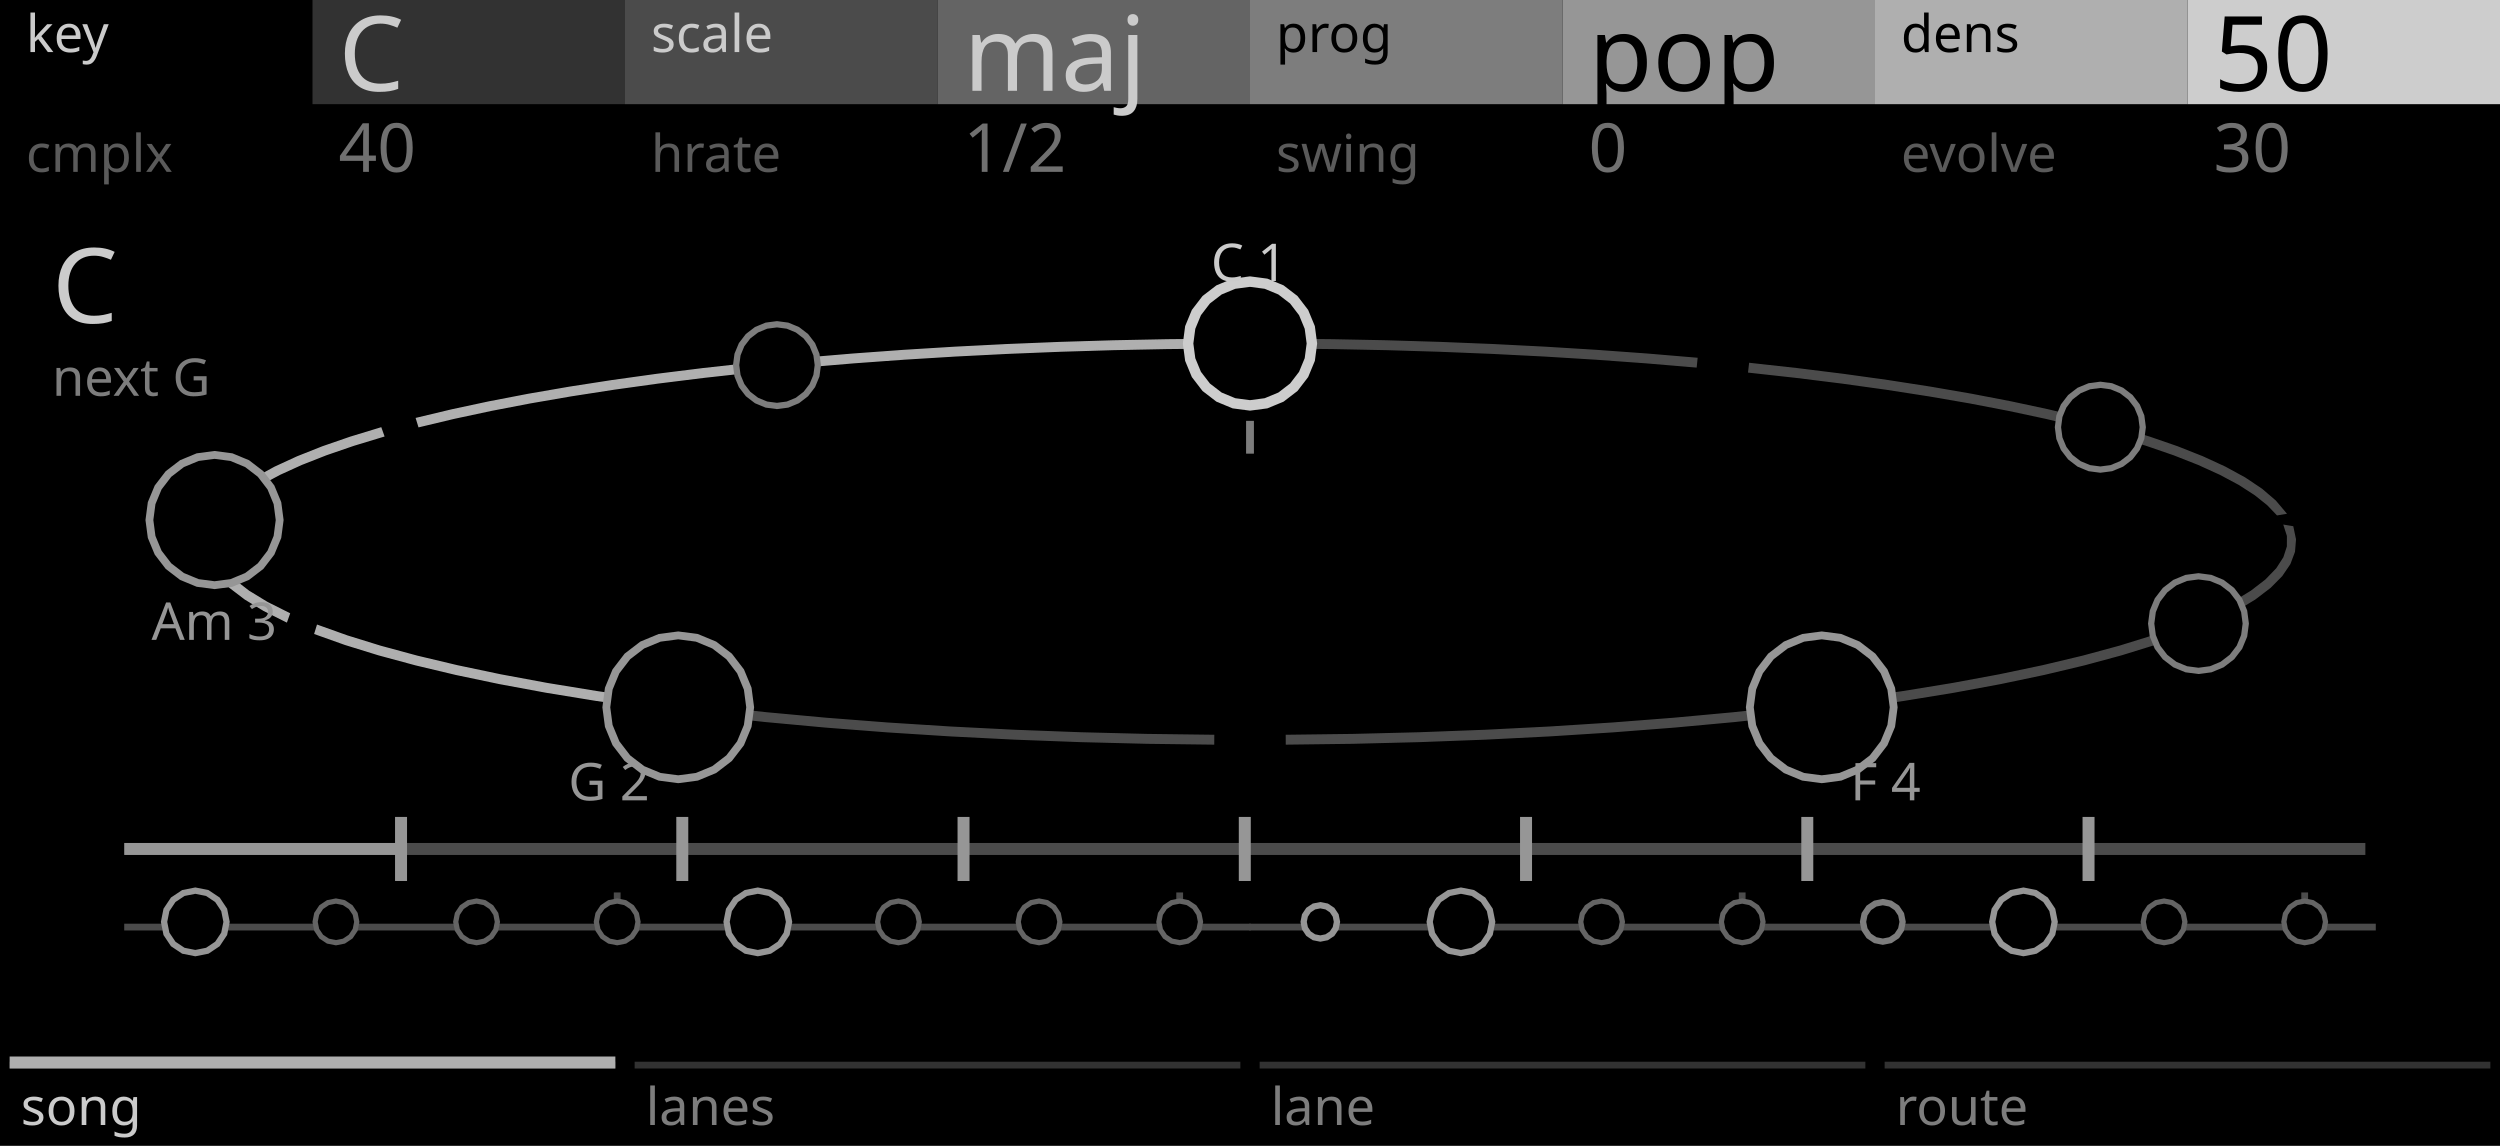
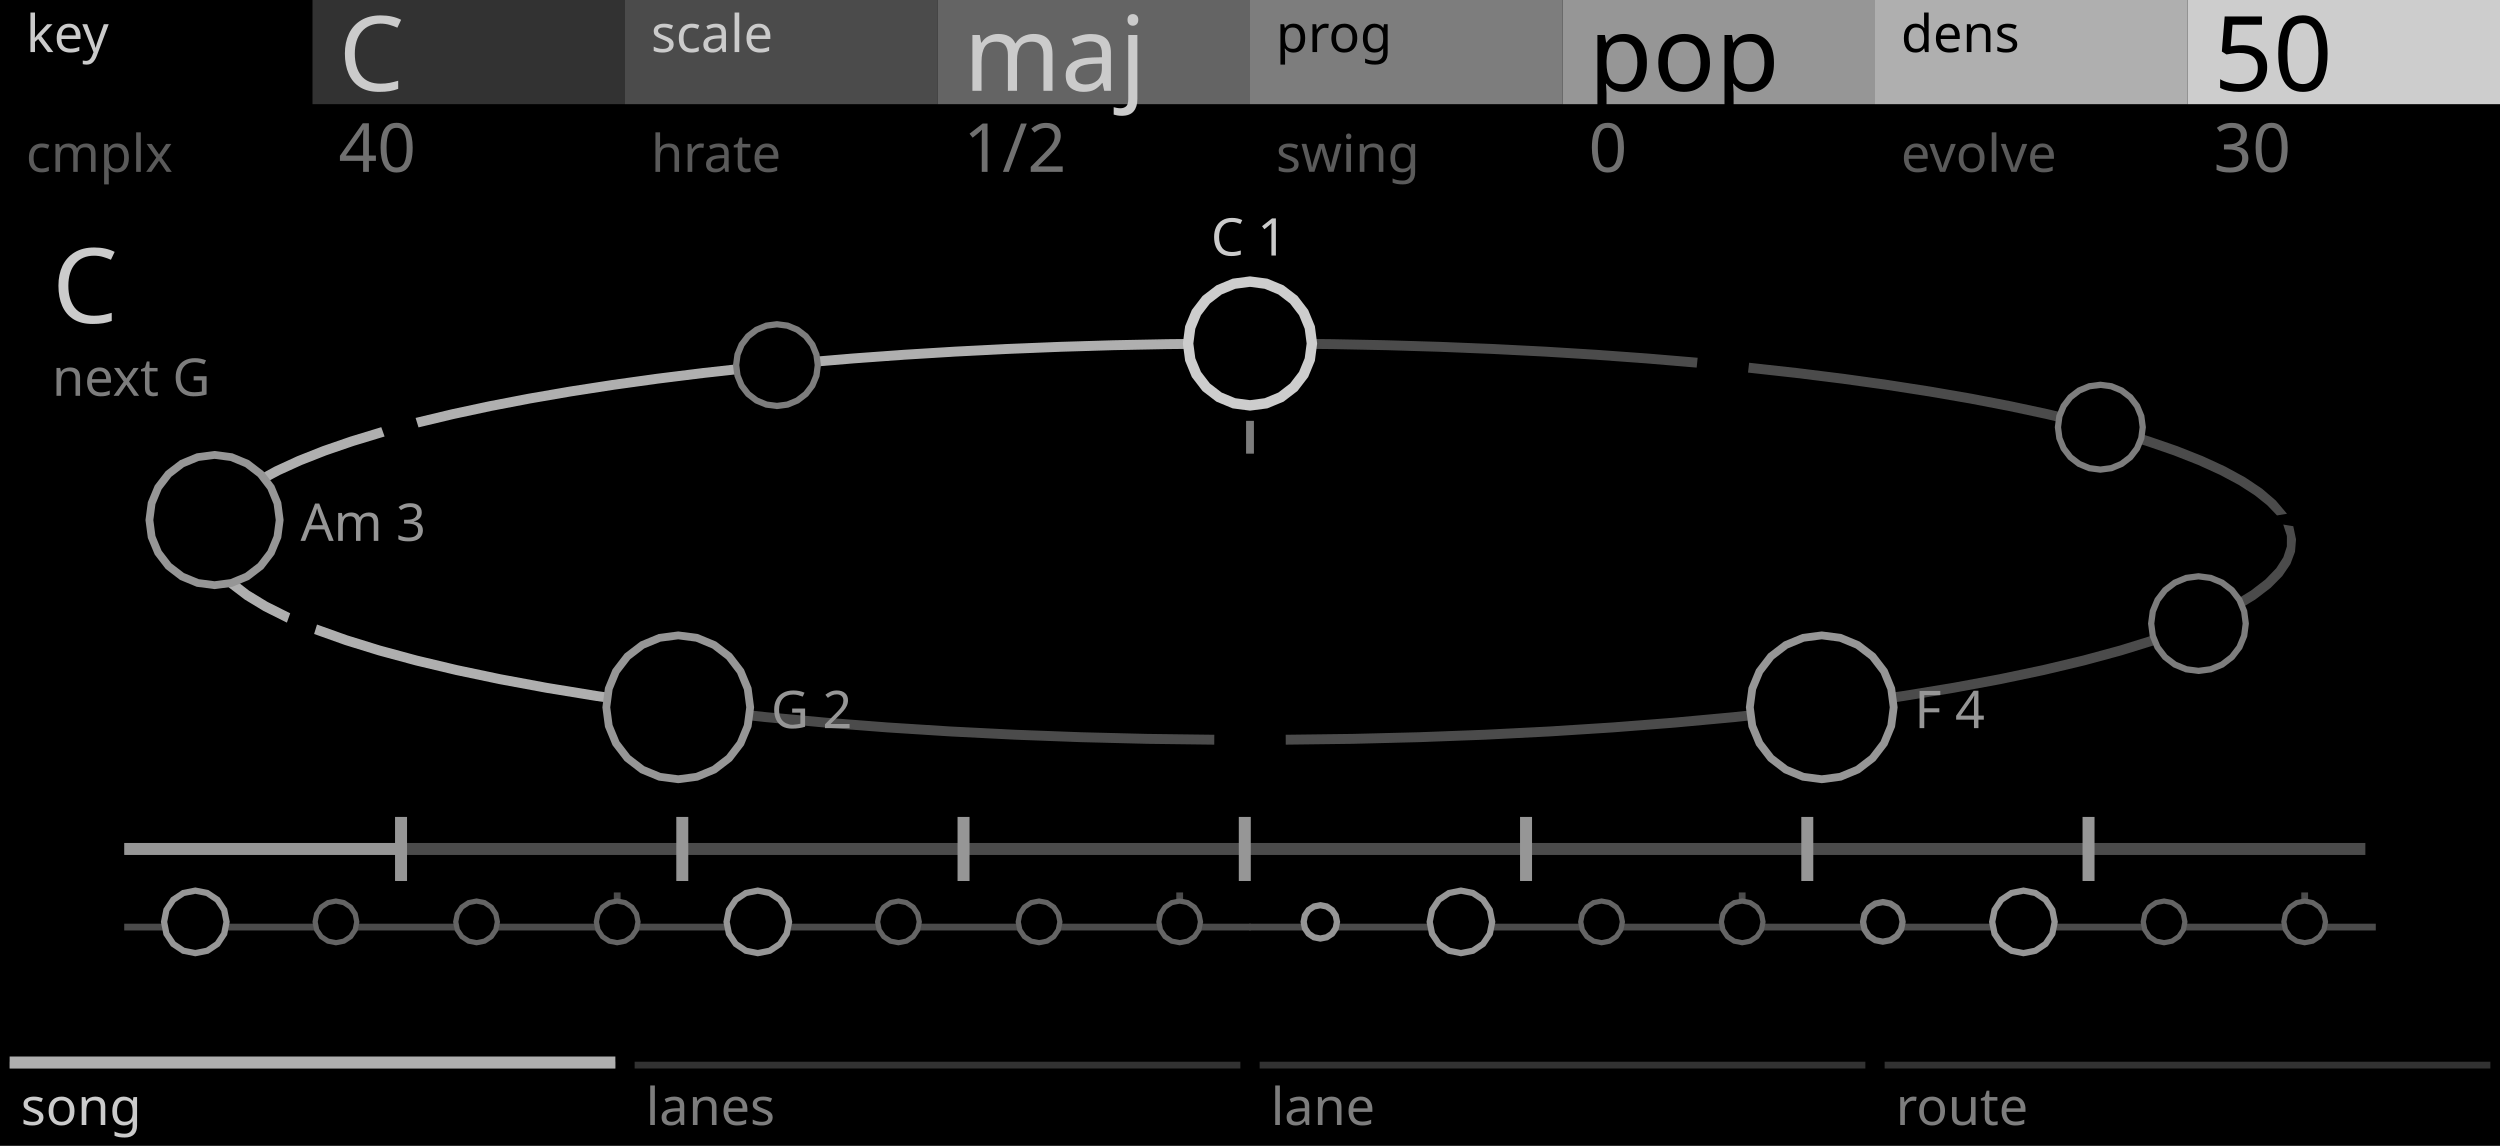
<svg xmlns="http://www.w3.org/2000/svg" width="480" height="220" viewBox="0 0 480 220">
  <g id="preview_canvas">
    <rect x="0" y="0" width="480" height="220" fill="#000000" stroke="none" />
  </g>
  <g id="preview_header">
    <rect x="0" y="0" width="60" height="20" fill="#000000" stroke="none" />
    <rect x="60" y="0" width="60" height="20" fill="#323232" stroke="none" />
    <rect x="120" y="0" width="60" height="20" fill="#4B4B4B" stroke="none" />
    <rect x="180" y="0" width="60" height="20" fill="#646464" stroke="none" />
    <rect x="240" y="0" width="60" height="20" fill="#7D7D7D" stroke="none" />
    <rect x="300" y="0" width="60" height="20" fill="#969696" stroke="none" />
    <rect x="360" y="0" width="60" height="20" fill="#AFAFAF" stroke="none" />
    <rect x="420" y="0" width="60" height="20" fill="#CDCDCD" stroke="none" />
    <text transform="matrix(1 0 0 1 5 10)" fill="#CBCBCB" stroke="none" font-family="UniversNextPro-Light" font-size="10px">key</text>
    <text transform="matrix(1 0 0 1 65 17.44)" fill="#CBCBCB" stroke="none" font-family="UniversNextPro-Light" font-size="20px">C</text>
    <text transform="matrix(1 0 0 1 5 33)" fill="#5A5A5A" stroke="none" font-family="UniversNextPro-Light" font-size="10px">cmplx</text>
    <text transform="matrix(1 0 0 1 65 33)" fill="#707070" stroke="none" font-family="UniversNextPro-Light" font-size="13px">40</text>
    <text transform="matrix(1 0 0 1 125 10)" fill="#CBCBCB" stroke="none" font-family="UniversNextPro-Light" font-size="10px">scale</text>
    <text transform="matrix(1 0 0 1 185 17.44)" fill="#CBCBCB" stroke="none" font-family="UniversNextPro-Light" font-size="20px">maj</text>
    <text transform="matrix(1 0 0 1 125 33)" fill="#5A5A5A" stroke="none" font-family="UniversNextPro-Light" font-size="10px">hrate</text>
    <text transform="matrix(1 0 0 1 185 33)" fill="#707070" stroke="none" font-family="UniversNextPro-Light" font-size="13px">1/2</text>
    <text transform="matrix(1 0 0 1 245 10)" fill="#000000" stroke="none" font-family="UniversNextPro-Light" font-size="10px">prog</text>
    <text transform="matrix(1 0 0 1 305 17.44)" fill="#000000" stroke="none" font-family="UniversNextPro-Light" font-size="20px">pop</text>
    <text transform="matrix(1 0 0 1 245 33)" fill="#5A5A5A" stroke="none" font-family="UniversNextPro-Light" font-size="10px">swing</text>
    <text transform="matrix(1 0 0 1 305 33)" fill="#707070" stroke="none" font-family="UniversNextPro-Light" font-size="13px">0</text>
    <text transform="matrix(1 0 0 1 365 10)" fill="#000000" stroke="none" font-family="UniversNextPro-Light" font-size="10px">dens</text>
    <text transform="matrix(1 0 0 1 425 17.44)" fill="#000000" stroke="none" font-family="UniversNextPro-Light" font-size="20px">50</text>
    <text transform="matrix(1 0 0 1 365 33)" fill="#5A5A5A" stroke="none" font-family="UniversNextPro-Light" font-size="10px">evolve</text>
    <text transform="matrix(1 0 0 1 425 33)" fill="#707070" stroke="none" font-family="UniversNextPro-Light" font-size="13px">30</text>
  </g>
  <path id="cond_palette_0" d="M 700 300 L 704 300 L 704 304 Z" fill="#000000" stroke="#000000" stroke-width="0.2" />
  <path id="cond_palette_1" d="M 708 300 L 712 300 L 712 304 Z" fill="#323232" stroke="#323232" stroke-width="0.3" />
  <path id="cond_palette_2" d="M 716 300 L 720 300 L 720 304 Z" fill="#4B4B4B" stroke="#4B4B4B" stroke-width="0.3" />
  <path id="cond_palette_3" d="M 724 300 L 728 300 L 728 304 Z" fill="#646464" stroke="#646464" stroke-width="0.3" />
  <path id="cond_palette_4" d="M 732 300 L 736 300 L 736 304 Z" fill="#7D7D7D" stroke="#7D7D7D" stroke-width="0.3" />
  <path id="cond_palette_5" d="M 740 300 L 744 300 L 744 304 Z" fill="#969696" stroke="#969696" stroke-width="0.3" />
  <path id="cond_palette_6" d="M 748 300 L 752 300 L 752 304 Z" fill="#AFAFAF" stroke="#AFAFAF" stroke-width="0.3" />
  <path id="cond_palette_7" d="M 756 300 L 760 300 L 760 304 Z" fill="#CDCDCD" stroke="#CDCDCD" stroke-width="0.3" />
  <path id="cond_palette_8" d="M 764 300 L 768 300 L 768 304 Z" fill="#000000" stroke="#4B4B4B" stroke-width="1" />
  <path id="cond_palette_9" d="M 772 300 L 776 300 L 776 304 Z" fill="#000000" stroke="#646464" stroke-width="1" />
  <path id="cond_palette_10" d="M 780 300 L 784 300 L 784 304 Z" fill="#000000" stroke="#7D7D7D" stroke-width="1.2" />
  <path id="cond_palette_11" d="M 788 300 L 792 300 L 792 304 Z" fill="#000000" stroke="#969696" stroke-width="1.2" />
  <path id="cond_palette_12" d="M 796 300 L 800 300 L 800 304 Z" fill="#000000" stroke="#AFAFAF" stroke-width="1.2" />
  <path id="cond_palette_13" d="M 804 300 L 808 300 L 808 304 Z" fill="#000000" stroke="#969696" stroke-width="1.5" />
  <path id="cond_palette_14" d="M 812 300 L 816 300 L 816 304 Z" fill="#000000" stroke="#CDCDCD" stroke-width="2" />
  <path id="cond_palette_15" d="M 820 300 L 824 300 L 824 304 Z" fill="#000000" stroke="#CDCDCD" stroke-width="1.2" />
  <path d="M 2 204 L 118 204 L 118 205 L 2 205 Z" fill="#323232" stroke="#323232" stroke-width="0.3" />
  <path d="M 122 204 L 238 204 L 238 205 L 122 205 Z" fill="#323232" stroke="#323232" stroke-width="0.3" />
  <path d="M 242 204 L 358 204 L 358 205 L 242 205 Z" fill="#323232" stroke="#323232" stroke-width="0.3" />
  <path d="M 362 204 L 478 204 L 478 205 L 362 205 Z" fill="#323232" stroke="#323232" stroke-width="0.3" />
  <path id="cond_node_8" transform="matrix(1 0 0 1 245.635 65.168)" d="M 0 0 L 10.319 0.106 L 20.6 0.313 L 30.82 0.622 L 40.955 1.031 L 50.98 1.54 L 60.87 2.148 L 70.602 2.855 L 80.151 3.659 L 79.989 5.251 L 70.462 4.449 L 60.75 3.744 L 50.879 3.137 L 40.873 2.629 L 30.757 2.221 L 20.555 1.913 L 10.292 1.706 L -0.01 1.6 Z" fill="#4B4B4B" stroke="#4B4B4B" stroke-width="0.3" />
  <path id="cond_node_9" transform="matrix(1 0 0 1 335.967 69.815)" d="M 0 0 L 9.087 1.004 L 17.915 2.102 L 26.458 3.29 L 34.693 4.569 L 42.593 5.935 L 50.136 7.387 L 57.295 8.921 L 64.047 10.536 L 63.578 12.066 L 56.877 10.466 L 49.763 8.943 L 42.26 7.5 L 34.394 6.141 L 26.191 4.868 L 17.676 3.684 L 8.875 2.59 L -0.187 1.589 Z" fill="#4B4B4B" stroke="#4B4B4B" stroke-width="0.3" />
  <path id="cond_node_10" transform="matrix(1 0 0 1 406.887 82.201)" d="M 0 0 L 5.824 1.774 L 11.169 3.622 L 16.013 5.541 L 20.336 7.533 L 24.117 9.6 L 27.335 11.751 L 29.956 13.998 L 31.934 16.341 L 30.355 16.602 L 28.508 14.678 L 26.071 12.733 L 23.036 10.779 L 19.41 8.838 L 15.216 6.929 L 10.476 5.064 L 5.218 3.255 L -0.534 1.508 Z" fill="#4B4B4B" stroke="#4B4B4B" stroke-width="0.3" />
  <path id="cond_node_11" transform="matrix(1 0 0 1 440.183 101.164)" d="M 0 0 L 0.502 2.399 L 0.31 4.756 L -0.56 7.07 L -2.106 9.35 L -4.335 11.601 L -7.254 13.824 L -10.869 16.015 L -15.181 18.169 L -15.715 16.661 L -11.475 14.535 L -7.947 12.382 L -5.132 10.214 L -3.031 8.045 L -1.641 5.891 L -0.953 3.774 L -0.946 1.719 L -1.579 -0.261 Z" fill="#4B4B4B" stroke="#4B4B4B" stroke-width="0.3" />
  <path id="cond_node_12" transform="matrix(1 0 0 1 419.507 121.632)" d="M 0 0 L -5.756 2.052 L -12.189 4.043 L -19.286 5.965 L -27.027 7.807 L -35.391 9.563 L -44.352 11.224 L -53.881 12.781 L -63.943 14.227 L -64.13 12.638 L -54.093 11.195 L -44.591 9.642 L -35.658 7.986 L -27.326 6.236 L -19.619 4.4 L -12.562 2.487 L -6.174 0.508 L -0.469 -1.53 Z" fill="#4B4B4B" stroke="#4B4B4B" stroke-width="0.3" />
  <path id="cond_node_13" transform="matrix(1 0 0 1 344.023 137.301)" d="M 0 0 L -11.053 1.189 L -22.514 2.246 L -34.335 3.163 L -46.465 3.937 L -58.853 4.563 L -71.444 5.038 L -84.181 5.358 L -97.009 5.522 L -97.018 3.922 L -84.209 3.758 L -71.489 3.439 L -58.916 2.965 L -46.546 2.34 L -34.435 1.567 L -22.634 0.65 L -11.194 -0.405 L -0.162 -1.592 Z" fill="#4B4B4B" stroke="#4B4B4B" stroke-width="0.3" />
  <path id="cond_node_14" transform="matrix(1 0 0 1 232.986 142.823)" d="M 0 0 L -12.827 -0.164 L -25.565 -0.484 L -38.156 -0.959 L -50.544 -1.585 L -62.674 -2.359 L -74.495 -3.277 L -85.955 -4.333 L -97.009 -5.522 L -96.847 -7.114 L -85.815 -5.927 L -74.375 -4.872 L -62.574 -3.956 L -50.462 -3.183 L -38.093 -2.558 L -25.52 -2.084 L -12.8 -1.764 L 0.01 -1.6 Z" fill="#4B4B4B" stroke="#4B4B4B" stroke-width="0.3" />
  <path id="cond_node_15" transform="matrix(1 0 0 1 124.436 135.86)" d="M 0 0 L -10.062 -1.446 L -19.591 -3.003 L -28.552 -4.664 L -36.916 -6.42 L -44.657 -8.263 L -51.754 -10.184 L -58.187 -12.175 L -63.943 -14.227 L -63.474 -15.757 L -57.769 -13.719 L -51.381 -11.74 L -44.324 -9.827 L -36.617 -7.992 L -28.285 -6.241 L -19.352 -4.585 L -9.85 -3.032 L 0.187 -1.589 Z" fill="#AFAFAF" stroke="#AFAFAF" stroke-width="0.3" />
  <path id="cond_node_16" transform="matrix(1 0 0 1 54.998 119.334)" d="M 0 0 L -4.311 -2.154 L -7.926 -4.345 L -10.846 -6.568 L -13.075 -8.819 L -14.621 -11.099 L -15.49 -13.413 L -15.682 -15.77 L -15.181 -18.169 L -13.602 -18.43 L -14.234 -16.45 L -14.227 -14.395 L -13.539 -12.278 L -12.149 -10.125 L -10.049 -7.956 L -7.234 -5.788 L -3.705 -3.635 L 0.534 -1.508 Z" fill="#AFAFAF" stroke="#AFAFAF" stroke-width="0.3" />
  <path id="cond_node_17" transform="matrix(1 0 0 1 41.179 98.542)" d="M 0 0 L 1.978 -2.343 L 4.599 -4.589 L 7.816 -6.741 L 11.598 -8.808 L 15.921 -10.799 L 20.765 -12.719 L 26.11 -14.566 L 31.934 -16.341 L 32.468 -14.832 L 26.716 -13.085 L 21.457 -11.276 L 16.718 -9.412 L 12.523 -7.503 L 8.898 -5.562 L 5.862 -3.607 L 3.426 -1.662 L 1.579 0.261 Z" fill="#AFAFAF" stroke="#AFAFAF" stroke-width="0.3" />
  <path id="cond_node_18" transform="matrix(1 0 0 1 79.986 80.351)" d="M 0 0 L 6.752 -1.615 L 13.911 -3.149 L 21.454 -4.601 L 29.354 -5.967 L 37.589 -7.245 L 46.133 -8.434 L 54.96 -9.532 L 64.047 -10.536 L 64.234 -8.947 L 55.172 -7.946 L 46.371 -6.852 L 37.856 -5.668 L 29.653 -4.395 L 21.787 -3.036 L 14.284 -1.593 L 7.17 -0.07 L 0.469 1.53 Z" fill="#AFAFAF" stroke="#AFAFAF" stroke-width="0.3" />
  <path id="cond_node_19" transform="matrix(1 0 0 1 154.213 68.828)" d="M 0 0 L 9.549 -0.804 L 19.281 -1.511 L 29.172 -2.12 L 39.197 -2.629 L 49.331 -3.038 L 59.551 -3.346 L 69.833 -3.553 L 80.151 -3.659 L 80.161 -2.059 L 69.86 -1.954 L 59.596 -1.747 L 49.394 -1.439 L 39.278 -1.031 L 29.272 -0.523 L 19.401 0.084 L 9.69 0.789 L 0.162 1.592 Z" fill="#AFAFAF" stroke="#AFAFAF" stroke-width="0.3" />
  <path id="cond_node_24" transform="matrix(1 0 0 1 24 160)" d="M 0 2 L 52 2 L 52 4 L 0 4 Z" fill="#969696" stroke="#969696" stroke-width="0.3" />
  <path id="cond_node_25" transform="matrix(1 0 0 1 78 160)" d="M 0 2 L 52 2 L 52 4 L 0 4 Z" fill="#4B4B4B" stroke="#4B4B4B" stroke-width="0.3" />
  <path id="cond_node_26" transform="matrix(1 0 0 1 132 160)" d="M 0 2 L 52 2 L 52 4 L 0 4 Z" fill="#4B4B4B" stroke="#4B4B4B" stroke-width="0.3" />
  <path id="cond_node_27" transform="matrix(1 0 0 1 186 160)" d="M 0 2 L 52 2 L 52 4 L 0 4 Z" fill="#4B4B4B" stroke="#4B4B4B" stroke-width="0.3" />
  <path id="cond_node_28" transform="matrix(1 0 0 1 240 160)" d="M 0 2 L 52 2 L 52 4 L 0 4 Z" fill="#4B4B4B" stroke="#4B4B4B" stroke-width="0.3" />
  <path id="cond_node_29" transform="matrix(1 0 0 1 294 160)" d="M 0 2 L 52 2 L 52 4 L 0 4 Z" fill="#4B4B4B" stroke="#4B4B4B" stroke-width="0.3" />
  <path id="cond_node_30" transform="matrix(1 0 0 1 348 160)" d="M 0 2 L 52 2 L 52 4 L 0 4 Z" fill="#4B4B4B" stroke="#4B4B4B" stroke-width="0.3" />
  <path id="cond_node_31" transform="matrix(1 0 0 1 402 160)" d="M 0 2 L 52 2 L 52 4 L 0 4 Z" fill="#4B4B4B" stroke="#4B4B4B" stroke-width="0.3" />
  <path id="cond_node_64" transform="matrix(1 0 0 1 24 177.5)" d="M 0 0 L 13 0 L 13 -3 L 14 -3 L 14 0 L 40 0 L 40 -3 L 41 -3 L 41 0 L 67 0 L 67 -3 L 68 -3 L 68 0 L 94 0 L 94 -6 L 95 -6 L 95 0 L 121 0 L 121 -3 L 122 -3 L 122 0 L 148 0 L 148 -3 L 149 -3 L 149 0 L 175 0 L 175 -3 L 176 -3 L 176 0 L 202 0 L 202 -6 L 203 -6 L 203 0 L 216 0 L 216 1 L 0 1 Z" fill="#4B4B4B" stroke="#4B4B4B" stroke-width="0.3" />
  <path id="cond_node_65" transform="matrix(1 0 0 1 240 177.5)" d="M 0 0 L 13 0 L 13 -3 L 14 -3 L 14 0 L 40 0 L 40 -3 L 41 -3 L 41 0 L 67 0 L 67 -3 L 68 -3 L 68 0 L 94 0 L 94 -6 L 95 -6 L 95 0 L 121 0 L 121 -3 L 122 -3 L 122 0 L 148 0 L 148 -3 L 149 -3 L 149 0 L 175 0 L 175 -3 L 176 -3 L 176 0 L 202 0 L 202 -6 L 203 -6 L 203 0 L 216 0 L 216 1 L 0 1 Z" fill="#4B4B4B" stroke="#4B4B4B" stroke-width="0.3" />
  <path id="cond_node_82" transform="matrix(1 0 0 1 240 65.953)" d="M 0 -11.884 L 3.076 -11.479 L 5.942 -10.292 L 8.403 -8.403 L 10.292 -5.942 L 11.479 -3.076 L 11.884 0 L 11.479 3.076 L 10.292 5.942 L 8.403 8.403 L 5.942 10.292 L 3.076 11.479 L 0 11.884 L -3.076 11.479 L -5.942 10.292 L -8.403 8.403 L -10.292 5.942 L -11.479 3.076 L -11.884 0 L -11.479 -3.076 L -10.292 -5.942 L -8.403 -8.403 L -5.942 -10.292 L -3.076 -11.479 Z" fill="#000000" stroke="#CDCDCD" stroke-width="2" />
  <path id="cond_node_83" transform="matrix(1 0 0 1 403.266 82.024)" d="M 0 -8.14 L 2.107 -7.863 L 4.07 -7.05 L 5.756 -5.756 L 7.05 -4.07 L 7.863 -2.107 L 8.14 0 L 7.863 2.107 L 7.05 4.07 L 5.756 5.756 L 4.07 7.05 L 2.107 7.863 L 0 8.14 L -2.107 7.863 L -4.07 7.05 L -5.756 5.756 L -7.05 4.07 L -7.863 2.107 L -8.14 0 L -7.863 -2.107 L -7.05 -4.07 L -5.756 -5.756 L -4.07 -7.05 L -2.107 -7.863 Z" fill="#000000" stroke="#7D7D7D" stroke-width="1.2" />
  <path id="cond_node_84" transform="matrix(1 0 0 1 422.107 119.73)" d="M 0 -9.08 L 2.35 -8.77 L 4.54 -7.863 L 6.42 -6.42 L 7.863 -4.54 L 8.77 -2.35 L 9.08 0 L 8.77 2.35 L 7.863 4.54 L 6.42 6.42 L 4.54 7.863 L 2.35 8.77 L 0 9.08 L -2.35 8.77 L -4.54 7.863 L -6.42 6.42 L -7.863 4.54 L -8.77 2.35 L -9.08 0 L -8.77 -2.35 L -7.863 -4.54 L -6.42 -6.42 L -4.54 -7.863 L -2.35 -8.77 Z" fill="#000000" stroke="#7D7D7D" stroke-width="1.2" />
  <path id="cond_node_85" transform="matrix(1 0 0 1 349.777 135.803)" d="M 0 -13.81 L 3.574 -13.339 L 6.905 -11.96 L 9.765 -9.765 L 11.96 -6.905 L 13.339 -3.574 L 13.81 0 L 13.339 3.574 L 11.96 6.905 L 9.765 9.765 L 6.905 11.96 L 3.574 13.339 L 0 13.81 L -3.574 13.339 L -6.905 11.96 L -9.765 9.765 L -11.96 6.905 L -13.339 3.574 L -13.81 0 L -13.339 -3.574 L -11.96 -6.905 L -9.765 -9.765 L -6.905 -11.96 L -3.574 -13.339 Z" fill="#000000" stroke="#969696" stroke-width="1.5" />
  <path id="cond_node_86" transform="matrix(1 0 0 1 130.223 135.803)" d="M 0 -13.81 L 3.574 -13.339 L 6.905 -11.96 L 9.765 -9.765 L 11.96 -6.905 L 13.339 -3.574 L 13.81 0 L 13.339 3.574 L 11.96 6.905 L 9.765 9.765 L 6.905 11.96 L 3.574 13.339 L 0 13.81 L -3.574 13.339 L -6.905 11.96 L -9.765 9.765 L -11.96 6.905 L -13.339 3.574 L -13.81 0 L -13.339 -3.574 L -11.96 -6.905 L -9.765 -9.765 L -6.905 -11.96 L -3.574 -13.339 Z" fill="#000000" stroke="#969696" stroke-width="1.5" />
  <path id="cond_node_87" transform="matrix(1 0 0 1 41.192 99.849)" d="M 0 -12.505 L 3.237 -12.079 L 6.253 -10.83 L 8.842 -8.842 L 10.83 -6.253 L 12.079 -3.237 L 12.505 0 L 12.079 3.237 L 10.83 6.253 L 8.842 8.842 L 6.253 10.83 L 3.237 12.079 L 0 12.505 L -3.237 12.079 L -6.253 10.83 L -8.842 8.842 L -10.83 6.253 L -12.079 3.237 L -12.505 0 L -12.079 -3.237 L -10.83 -6.253 L -8.842 -8.842 L -6.253 -10.83 L -3.237 -12.079 Z" fill="#000000" stroke="#969696" stroke-width="1.5" />
  <path id="cond_node_88" transform="matrix(1 0 0 1 149.178 70.102)" d="M 0 -7.843 L 2.03 -7.576 L 3.922 -6.793 L 5.546 -5.546 L 6.793 -3.922 L 7.576 -2.03 L 7.843 0 L 7.576 2.03 L 6.793 3.922 L 5.546 5.546 L 3.922 6.793 L 2.03 7.576 L 0 7.843 L -2.03 7.576 L -3.922 6.793 L -5.546 5.546 L -6.793 3.922 L -7.576 2.03 L -7.843 0 L -7.576 -2.03 L -6.793 -3.922 L -5.546 -5.546 L -3.922 -6.793 L -2.03 -7.576 Z" fill="#000000" stroke="#7D7D7D" stroke-width="1.2" />
  <path id="cond_node_89" transform="matrix(1 0 0 1 37.5 177)" d="M 0 -6 L 2.296 -5.543 L 4.243 -4.243 L 5.543 -2.296 L 6 0 L 5.543 2.296 L 4.243 4.243 L 2.296 5.543 L 0 6 L -2.296 5.543 L -4.243 4.243 L -5.543 2.296 L -6 0 L -5.543 -2.296 L -4.243 -4.243 L -2.296 -5.543 Z" fill="#000000" stroke="#969696" stroke-width="1.2" />
  <path id="cond_node_90" transform="matrix(1 0 0 1 64.5 177)" d="M 0 -4 L 1.531 -3.696 L 2.828 -2.828 L 3.696 -1.531 L 4 0 L 3.696 1.531 L 2.828 2.828 L 1.531 3.696 L 0 4 L -1.531 3.696 L -2.828 2.828 L -3.696 1.531 L -4 0 L -3.696 -1.531 L -2.828 -2.828 L -1.531 -3.696 Z" fill="#000000" stroke="#646464" stroke-width="1" />
  <path id="cond_node_91" transform="matrix(1 0 0 1 91.5 177)" d="M 0 -4 L 1.531 -3.696 L 2.828 -2.828 L 3.696 -1.531 L 4 0 L 3.696 1.531 L 2.828 2.828 L 1.531 3.696 L 0 4 L -1.531 3.696 L -2.828 2.828 L -3.696 1.531 L -4 0 L -3.696 -1.531 L -2.828 -2.828 L -1.531 -3.696 Z" fill="#000000" stroke="#646464" stroke-width="1" />
  <path id="cond_node_92" transform="matrix(1 0 0 1 118.5 177)" d="M 0 -4 L 1.531 -3.696 L 2.828 -2.828 L 3.696 -1.531 L 4 0 L 3.696 1.531 L 2.828 2.828 L 1.531 3.696 L 0 4 L -1.531 3.696 L -2.828 2.828 L -3.696 1.531 L -4 0 L -3.696 -1.531 L -2.828 -2.828 L -1.531 -3.696 Z" fill="#000000" stroke="#646464" stroke-width="1" />
  <path id="cond_node_93" transform="matrix(1 0 0 1 145.5 177)" d="M 0 -6 L 2.296 -5.543 L 4.243 -4.243 L 5.543 -2.296 L 6 0 L 5.543 2.296 L 4.243 4.243 L 2.296 5.543 L 0 6 L -2.296 5.543 L -4.243 4.243 L -5.543 2.296 L -6 0 L -5.543 -2.296 L -4.243 -4.243 L -2.296 -5.543 Z" fill="#000000" stroke="#969696" stroke-width="1.2" />
  <path id="cond_node_94" transform="matrix(1 0 0 1 172.5 177)" d="M 0 -4 L 1.531 -3.696 L 2.828 -2.828 L 3.696 -1.531 L 4 0 L 3.696 1.531 L 2.828 2.828 L 1.531 3.696 L 0 4 L -1.531 3.696 L -2.828 2.828 L -3.696 1.531 L -4 0 L -3.696 -1.531 L -2.828 -2.828 L -1.531 -3.696 Z" fill="#000000" stroke="#646464" stroke-width="1" />
  <path id="cond_node_95" transform="matrix(1 0 0 1 199.5 177)" d="M 0 -4 L 1.531 -3.696 L 2.828 -2.828 L 3.696 -1.531 L 4 0 L 3.696 1.531 L 2.828 2.828 L 1.531 3.696 L 0 4 L -1.531 3.696 L -2.828 2.828 L -3.696 1.531 L -4 0 L -3.696 -1.531 L -2.828 -2.828 L -1.531 -3.696 Z" fill="#000000" stroke="#646464" stroke-width="1" />
  <path id="cond_node_96" transform="matrix(1 0 0 1 226.5 177)" d="M 0 -4 L 1.531 -3.696 L 2.828 -2.828 L 3.696 -1.531 L 4 0 L 3.696 1.531 L 2.828 2.828 L 1.531 3.696 L 0 4 L -1.531 3.696 L -2.828 2.828 L -3.696 1.531 L -4 0 L -3.696 -1.531 L -2.828 -2.828 L -1.531 -3.696 Z" fill="#000000" stroke="#646464" stroke-width="1" />
  <path id="cond_node_97" transform="matrix(1 0 0 1 253.5 177)" d="M 0 -3.2 L 1.225 -2.956 L 2.263 -2.263 L 2.956 -1.225 L 3.2 0 L 2.956 1.225 L 2.263 2.263 L 1.225 2.956 L 0 3.2 L -1.225 2.956 L -2.263 2.263 L -2.956 1.225 L -3.2 0 L -2.956 -1.225 L -2.263 -2.263 L -1.225 -2.956 Z" fill="#000000" stroke="#969696" stroke-width="1.2" />
  <path id="cond_node_98" transform="matrix(1 0 0 1 280.5 177)" d="M 0 -6 L 2.296 -5.543 L 4.243 -4.243 L 5.543 -2.296 L 6 0 L 5.543 2.296 L 4.243 4.243 L 2.296 5.543 L 0 6 L -2.296 5.543 L -4.243 4.243 L -5.543 2.296 L -6 0 L -5.543 -2.296 L -4.243 -4.243 L -2.296 -5.543 Z" fill="#000000" stroke="#969696" stroke-width="1.2" />
  <path id="cond_node_99" transform="matrix(1 0 0 1 307.5 177)" d="M 0 -4 L 1.531 -3.696 L 2.828 -2.828 L 3.696 -1.531 L 4 0 L 3.696 1.531 L 2.828 2.828 L 1.531 3.696 L 0 4 L -1.531 3.696 L -2.828 2.828 L -3.696 1.531 L -4 0 L -3.696 -1.531 L -2.828 -2.828 L -1.531 -3.696 Z" fill="#000000" stroke="#646464" stroke-width="1" />
  <path id="cond_node_100" transform="matrix(1 0 0 1 334.5 177)" d="M 0 -4 L 1.531 -3.696 L 2.828 -2.828 L 3.696 -1.531 L 4 0 L 3.696 1.531 L 2.828 2.828 L 1.531 3.696 L 0 4 L -1.531 3.696 L -2.828 2.828 L -3.696 1.531 L -4 0 L -3.696 -1.531 L -2.828 -2.828 L -1.531 -3.696 Z" fill="#000000" stroke="#646464" stroke-width="1" />
  <path id="cond_node_101" transform="matrix(1 0 0 1 361.5 177)" d="M 0 -3.8 L 1.454 -3.511 L 2.687 -2.687 L 3.511 -1.454 L 3.8 0 L 3.511 1.454 L 2.687 2.687 L 1.454 3.511 L 0 3.8 L -1.454 3.511 L -2.687 2.687 L -3.511 1.454 L -3.8 0 L -3.511 -1.454 L -2.687 -2.687 L -1.454 -3.511 Z" fill="#000000" stroke="#7D7D7D" stroke-width="1.2" />
  <path id="cond_node_102" transform="matrix(1 0 0 1 388.5 177)" d="M 0 -6 L 2.296 -5.543 L 4.243 -4.243 L 5.543 -2.296 L 6 0 L 5.543 2.296 L 4.243 4.243 L 2.296 5.543 L 0 6 L -2.296 5.543 L -4.243 4.243 L -5.543 2.296 L -6 0 L -5.543 -2.296 L -4.243 -4.243 L -2.296 -5.543 Z" fill="#000000" stroke="#969696" stroke-width="1.2" />
  <path id="cond_node_103" transform="matrix(1 0 0 1 415.5 177)" d="M 0 -4 L 1.531 -3.696 L 2.828 -2.828 L 3.696 -1.531 L 4 0 L 3.696 1.531 L 2.828 2.828 L 1.531 3.696 L 0 4 L -1.531 3.696 L -2.828 2.828 L -3.696 1.531 L -4 0 L -3.696 -1.531 L -2.828 -2.828 L -1.531 -3.696 Z" fill="#000000" stroke="#646464" stroke-width="1" />
  <path id="cond_node_104" transform="matrix(1 0 0 1 442.5 177)" d="M 0 -4 L 1.531 -3.696 L 2.828 -2.828 L 3.696 -1.531 L 4 0 L 3.696 1.531 L 2.828 2.828 L 1.531 3.696 L 0 4 L -1.531 3.696 L -2.828 2.828 L -3.696 1.531 L -4 0 L -3.696 -1.531 L -2.828 -2.828 L -1.531 -3.696 Z" fill="#000000" stroke="#646464" stroke-width="1" />
  <path id="cond_node_222" transform="matrix(1 0 0 1 77 157)" d="M -1 0 L 1 0 L 1 12 L -1 12 Z" fill="#969696" stroke="#969696" stroke-width="0.3" />
  <path id="cond_node_223" transform="matrix(1 0 0 1 131 157)" d="M -1 0 L 1 0 L 1 12 L -1 12 Z" fill="#969696" stroke="#969696" stroke-width="0.3" />
  <path id="cond_node_224" transform="matrix(1 0 0 1 185 157)" d="M -1 0 L 1 0 L 1 12 L -1 12 Z" fill="#969696" stroke="#969696" stroke-width="0.3" />
  <path id="cond_node_225" transform="matrix(1 0 0 1 239 157)" d="M -1 0 L 1 0 L 1 12 L -1 12 Z" fill="#969696" stroke="#969696" stroke-width="0.3" />
  <path id="cond_node_226" transform="matrix(1 0 0 1 293 157)" d="M -1 0 L 1 0 L 1 12 L -1 12 Z" fill="#969696" stroke="#969696" stroke-width="0.3" />
  <path id="cond_node_227" transform="matrix(1 0 0 1 347 157)" d="M -1 0 L 1 0 L 1 12 L -1 12 Z" fill="#969696" stroke="#969696" stroke-width="0.3" />
  <path id="cond_node_228" transform="matrix(1 0 0 1 401 157)" d="M -1 0 L 1 0 L 1 12 L -1 12 Z" fill="#969696" stroke="#969696" stroke-width="0.3" />
  <path id="cond_node_230" transform="matrix(1 0 0 1 240 65.953)" d="M -0.6 15 L 0.6 15 L 0.6 21 L -0.6 21 Z" fill="#7D7D7D" stroke="#7D7D7D" stroke-width="0.3" />
  <path id="cond_node_243" transform="matrix(1 0 0 1 2 203)" d="M 0 0 L 116 0 L 116 2 L 0 2 Z" fill="#AFAFAF" stroke="#AFAFAF" stroke-width="0.3" />
  <text id="cond_text_16" transform="matrix(1 0 0 1 4 216)" fill="#CBCBCB" stroke="none" font-family="UniversNextPro-Light" font-size="10px">song</text>
  <text id="cond_text_17" transform="matrix(1 0 0 1 124 216)" fill="#7D7D7D" stroke="none" font-family="UniversNextPro-Light" font-size="10px">lanes</text>
  <text id="cond_text_18" transform="matrix(1 0 0 1 244 216)" fill="#7D7D7D" stroke="none" font-family="UniversNextPro-Light" font-size="10px">lane</text>
  <text id="cond_text_19" transform="matrix(1 0 0 1 364 216)" fill="#7D7D7D" stroke="none" font-family="UniversNextPro-Light" font-size="10px">route</text>
-   <text id="cond_text_20" transform="matrix(1 0 0 1 232.5 53.953)" fill="#CBCBCB" stroke="none" font-family="UniversNextPro-Light" font-size="10px">C 1</text>
-   <text id="cond_text_23" transform="matrix(1 0 0 1 355.277 153.66)" fill="#969696" stroke="none" font-family="UniversNextPro-Light" font-size="10px">F 4</text>
-   <text id="cond_text_24" transform="matrix(1 0 0 1 109.123 153.66)" fill="#969696" stroke="none" font-family="UniversNextPro-Light" font-size="10px">G 2</text>
-   <text id="cond_text_25" transform="matrix(1 0 0 1 29.092 122.849)" fill="#969696" stroke="none" font-family="UniversNextPro-Light" font-size="10px">Am 3</text>
+   <text id="cond_text_20" transform="matrix(1 0 0 1 232.5 49.069)" fill="#CBCBCB" stroke="none" font-family="UniversNextPro-Light" font-size="10px">C 1</text>
+   <text id="cond_text_23" transform="matrix(1 0 0 1 367.587 139.803)" fill="#969696" stroke="none" font-family="UniversNextPro-Light" font-size="10px">F 4</text>
+   <text id="cond_text_24" transform="matrix(1 0 0 1 148.033 139.803)" fill="#969696" stroke="none" font-family="UniversNextPro-Light" font-size="10px">G 2</text>
+   <text id="cond_text_25" transform="matrix(1 0 0 1 57.697 103.849)" fill="#969696" stroke="none" font-family="UniversNextPro-Light" font-size="10px">Am 3</text>
  <text id="cond_text_27" transform="matrix(1 0 0 1 10 62)" fill="#CBCBCB" stroke="none" font-family="UniversNextPro-Light" font-size="20px">C</text>
  <text id="cond_text_28" transform="matrix(1 0 0 1 10 76)" fill="#7D7D7D" stroke="none" font-family="UniversNextPro-Light" font-size="10px">next G</text>
</svg>
